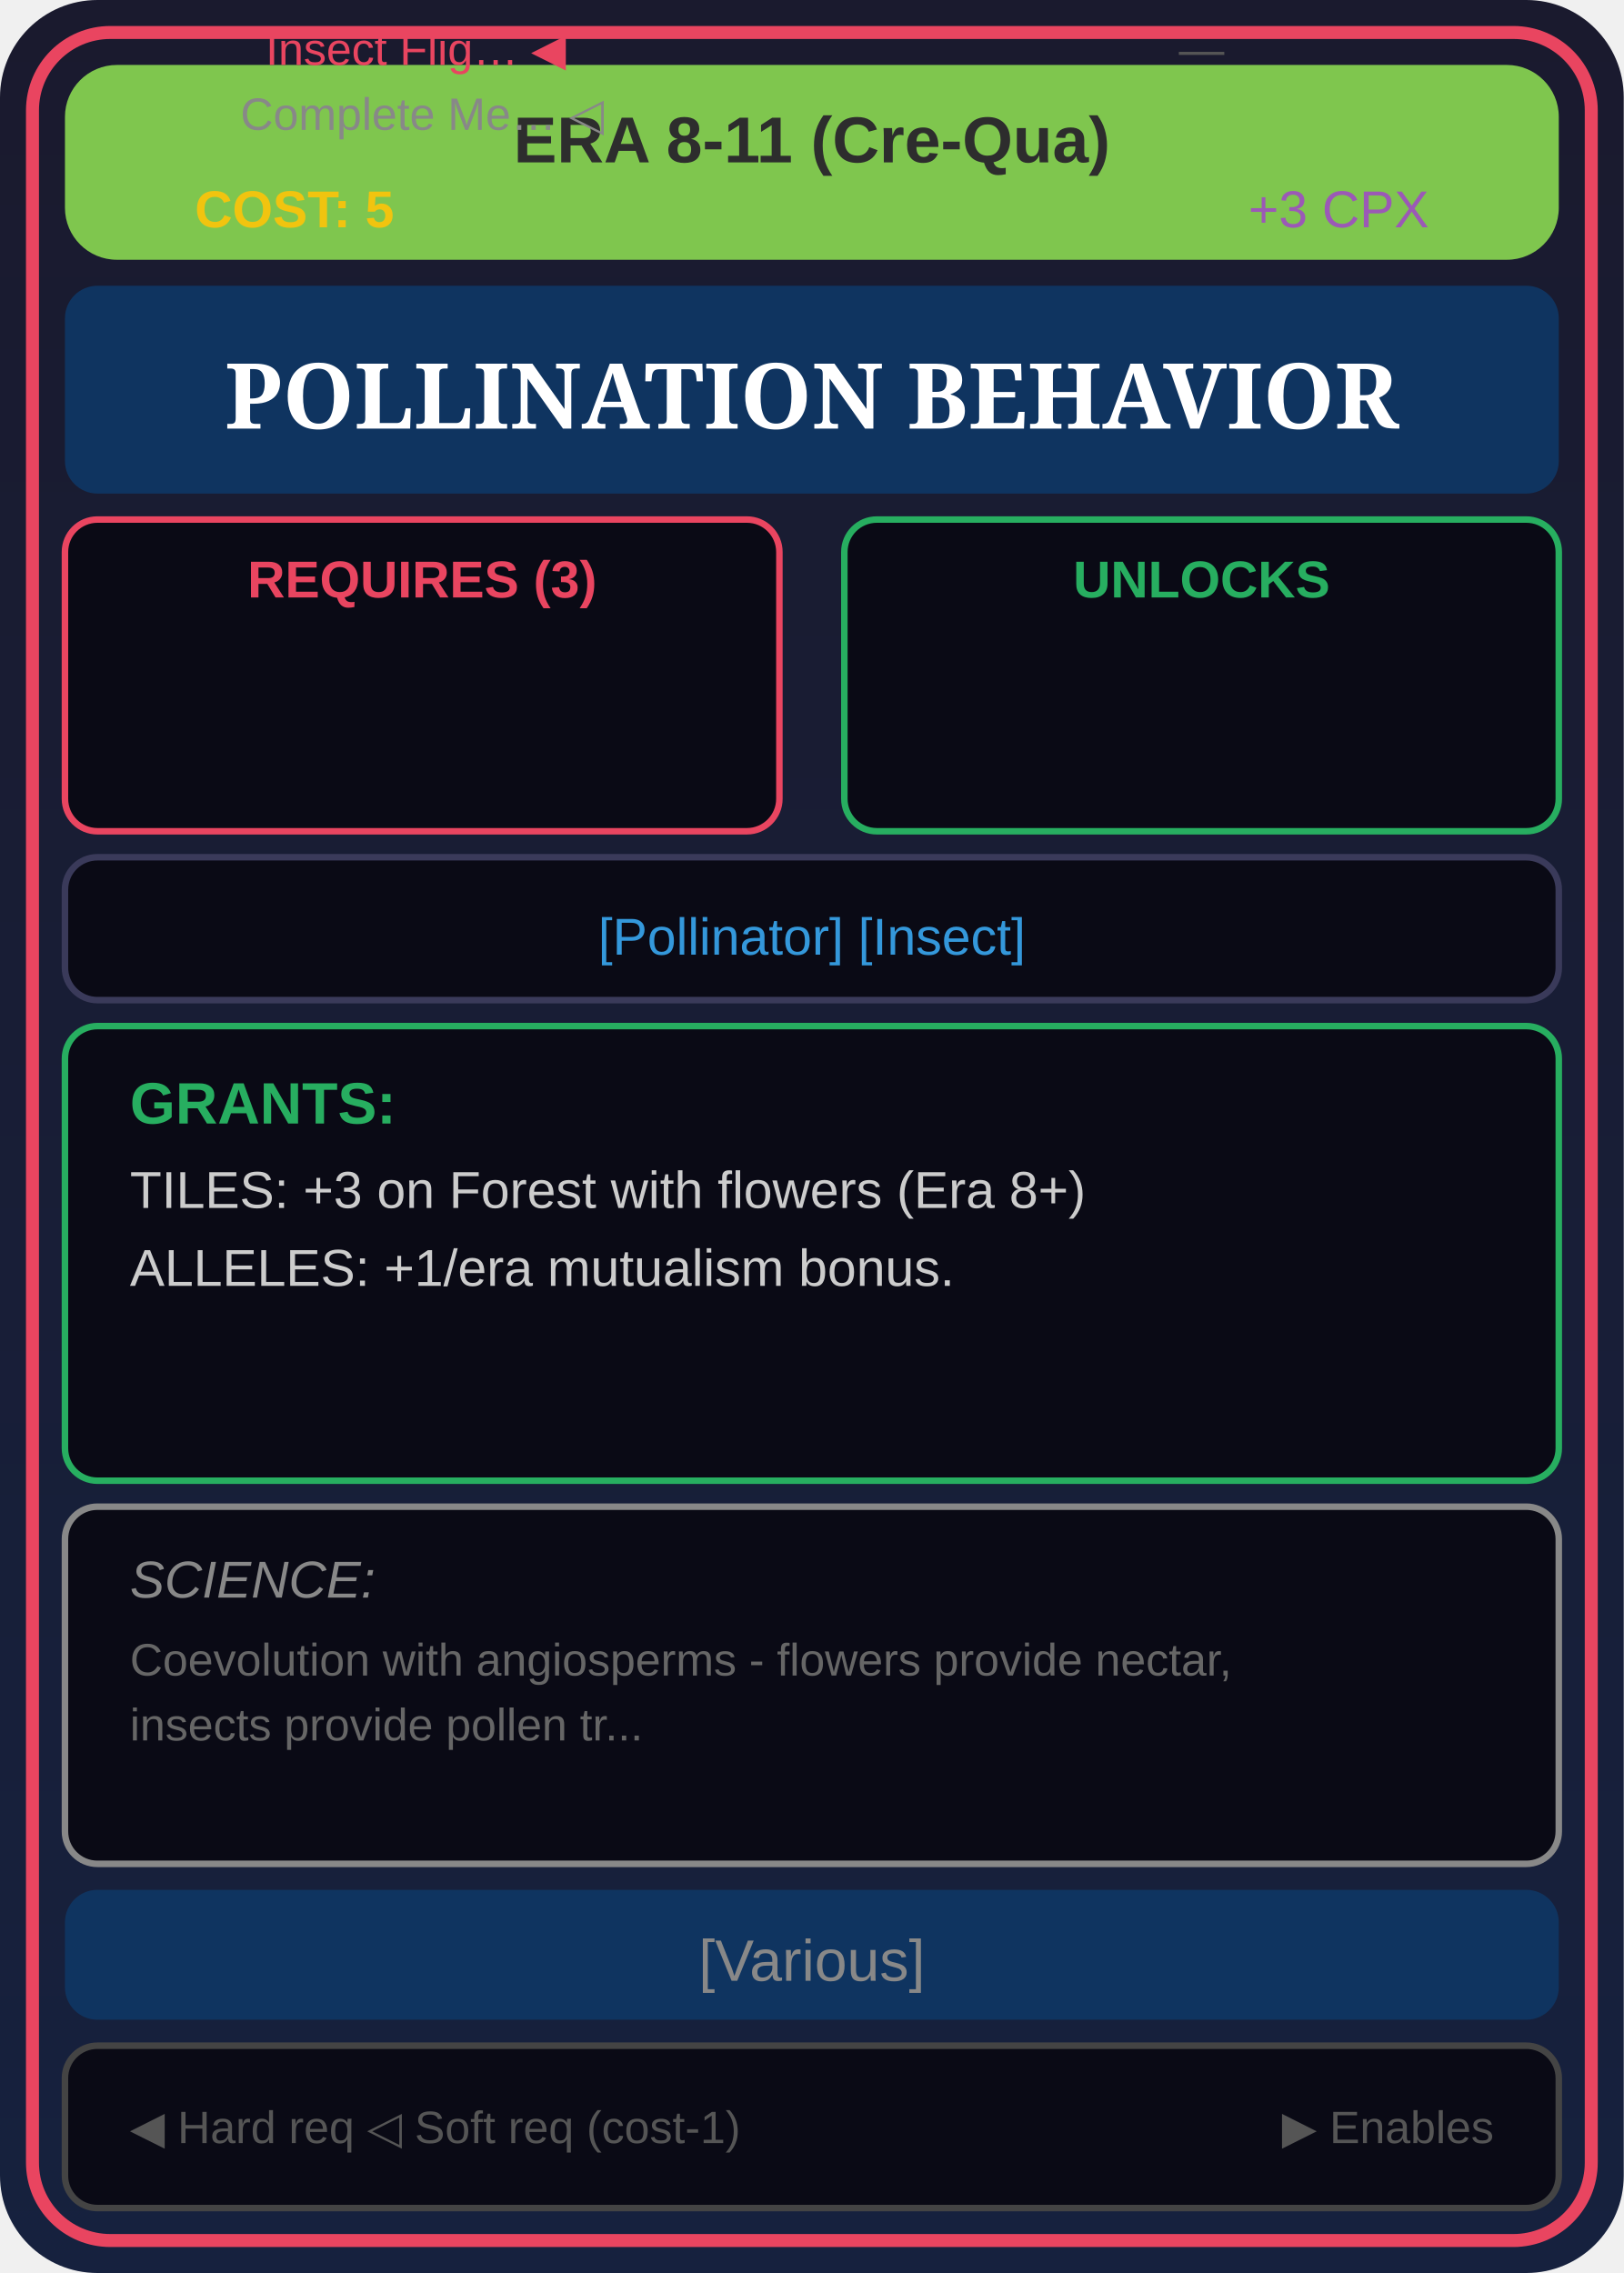
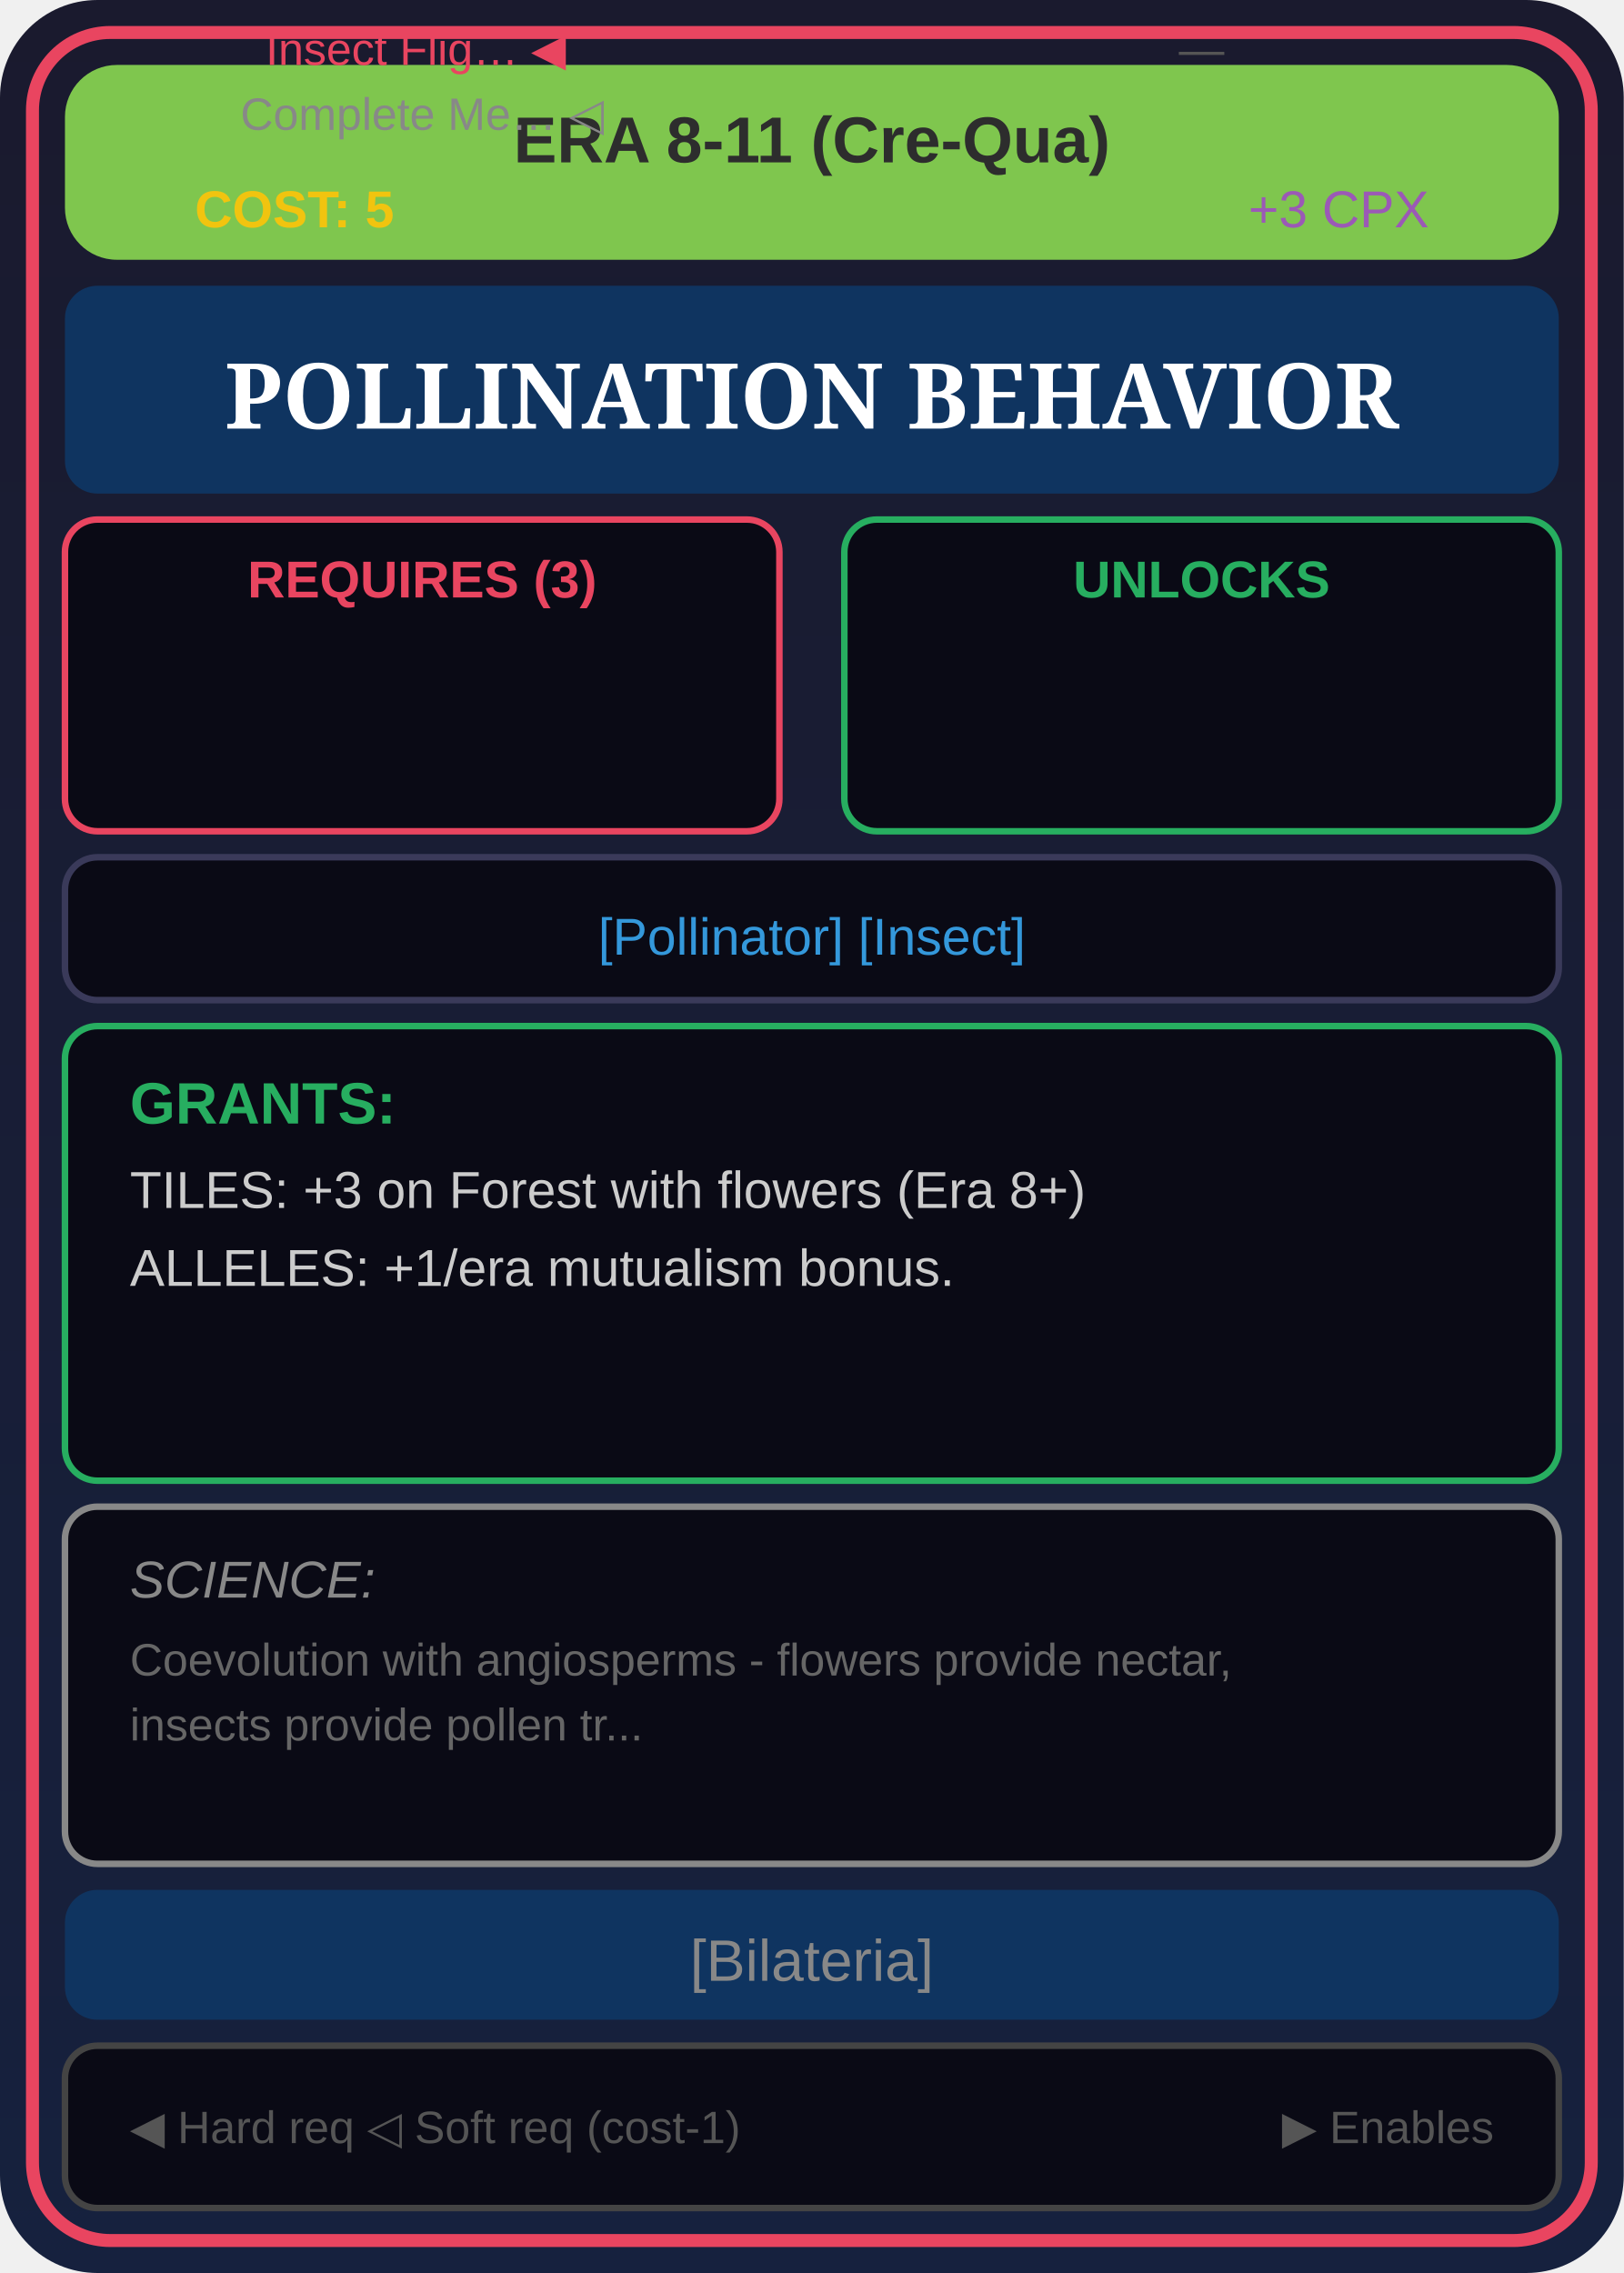
<svg xmlns="http://www.w3.org/2000/svg" viewBox="0 0 250 350" width="250" height="350">
  <defs>
    <linearGradient id="cardBg" x1="0%" y1="0%" x2="0%" y2="100%">
      <stop offset="0%" style="stop-color:#1a1a2e" />
      <stop offset="100%" style="stop-color:#16213e" />
    </linearGradient>
    <linearGradient id="eraGrad" x1="0%" y1="0%" x2="100%" y2="0%">
      <stop offset="0%" style="stop-color:#7FC64E" />
      <stop offset="100%" style="stop-color:#7FC64E" />
    </linearGradient>
  </defs>
  <rect width="250" height="350" fill="url(#cardBg)" rx="15" />
  <rect x="5" y="5" width="240" height="340" fill="none" stroke="#e94560" stroke-width="2" rx="12" />
  <rect x="10" y="10" width="230" height="30" fill="url(#eraGrad)" rx="8" />
  <text x="125" y="25" font-family="Arial" font-size="10" fill="#2d2d2d" text-anchor="middle" font-weight="bold">ERA 8-11 (Cre-Qua)</text>
  <text x="30" y="35" font-family="Arial" font-size="8" fill="#f1c40f" font-weight="bold">COST: 5</text>
  <text x="220" y="35" font-family="Arial" font-size="8" fill="#9b59b6" text-anchor="end">+3 CPX</text>
  <rect x="10" y="44" width="230" height="32" fill="#0f3460" rx="5" />
  <text x="125" y="66" font-family="Georgia" font-size="14" fill="#fff" text-anchor="middle" font-weight="bold">POLLINATION BEHAVIOR</text>
  <rect x="10" y="80" width="110" height="48" fill="#0a0a15" stroke="#e94560" rx="5" />
  <text x="65" y="92" font-family="Arial" font-size="8" fill="#e94560" text-anchor="middle" font-weight="bold">REQUIRES (3)</text>
  <text font-family="Arial" font-size="7" text-anchor="middle">
    <tspan x="65" dy="10" fill="#e94560">Insect Flig… ◀</tspan>
    <tspan x="65" dy="10" fill="#888">Complete Me… ◁</tspan>
  </text>
  <rect x="130" y="80" width="110" height="48" fill="#0a0a15" stroke="#27ae60" rx="5" />
  <text x="185" y="92" font-family="Arial" font-size="8" fill="#27ae60" text-anchor="middle" font-weight="bold">UNLOCKS</text>
  <text font-family="Arial" font-size="7" text-anchor="middle">
    <tspan x="185" dy="10" fill="#555">—</tspan>
  </text>
  <rect x="10" y="132" width="230" height="22" fill="#0a0a15" stroke="#3a3a5a" rx="5" />
  <text x="125" y="147" font-family="Arial" font-size="8" fill="#3498db" text-anchor="middle">[Pollinator] [Insect]</text>
  <rect x="10" y="158" width="230" height="70" fill="#0a0a15" stroke="#27ae60" rx="5" />
  <text x="20" y="173" font-family="Arial" font-size="9" fill="#27ae60" font-weight="bold">GRANTS:</text>
  <text x="20" y="186" font-family="Arial" font-size="8" fill="#ccc">TILES: +3 on Forest with flowers (Era 8+)</text>
  <text x="20" y="198" font-family="Arial" font-size="8" fill="#ccc">ALLELES: +1/era mutualism bonus.</text>
  <text x="20" y="210" font-family="Arial" font-size="8" fill="#ccc" />
  <rect x="10" y="232" width="230" height="55" fill="#0a0a15" stroke="#888" rx="5" />
  <text x="20" y="246" font-family="Arial" font-size="8" fill="#888" font-style="italic">SCIENCE:</text>
  <text x="20" y="258" font-family="Arial" font-size="7" fill="#666">Coevolution with angiosperms - flowers provide nectar, </text>
  <text x="20" y="268" font-family="Arial" font-size="7" fill="#666">insects provide pollen tr...</text>
  <rect x="10" y="291" width="230" height="20" fill="#0f3460" rx="5" />
-   <text x="125" y="305" font-family="Arial" font-size="9" fill="#888" text-anchor="middle">[Various]</text>
+   <text x="125" y="305" font-family="Arial" font-size="9" fill="#888" text-anchor="middle">[Bilateria]</text>
  <rect x="10" y="315" width="230" height="25" fill="#0a0a15" stroke="#444" rx="5" />
  <text x="20" y="330" font-family="Arial" font-size="7" fill="#555">◀ Hard req  ◁ Soft req (cost-1)</text>
  <text x="230" y="330" font-family="Arial" font-size="7" fill="#555" text-anchor="end">▶ Enables</text>
</svg>
